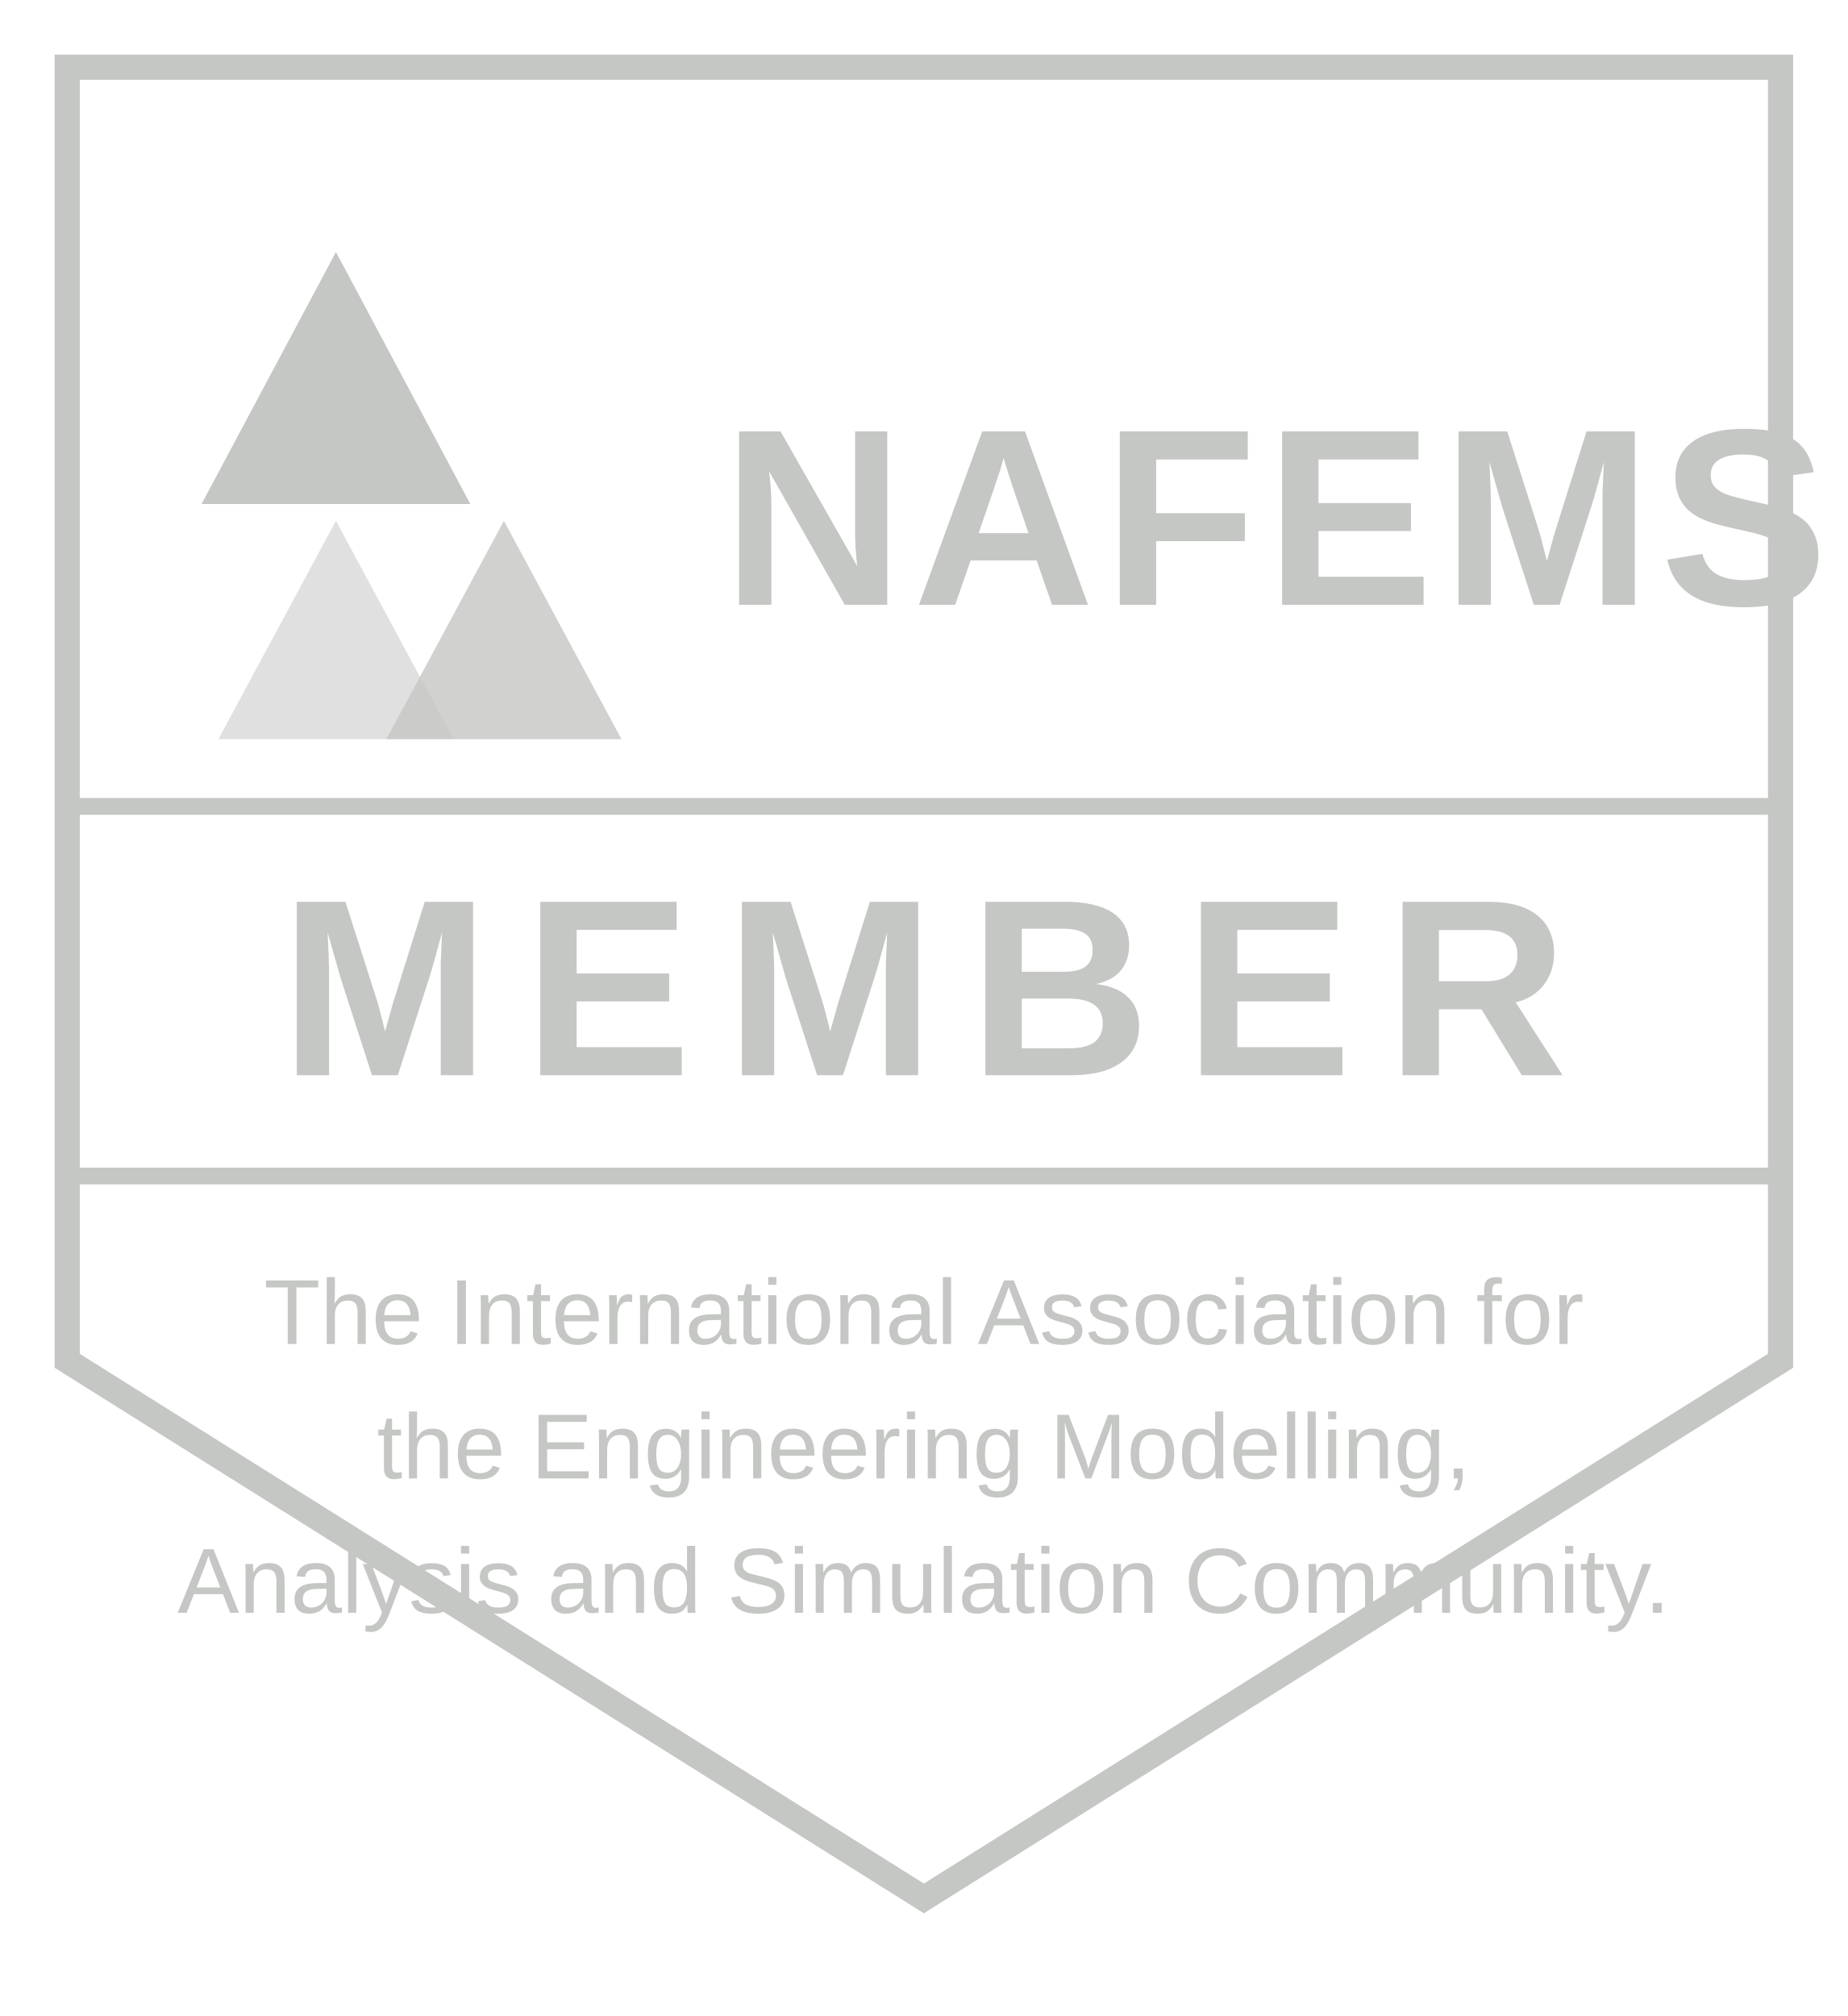
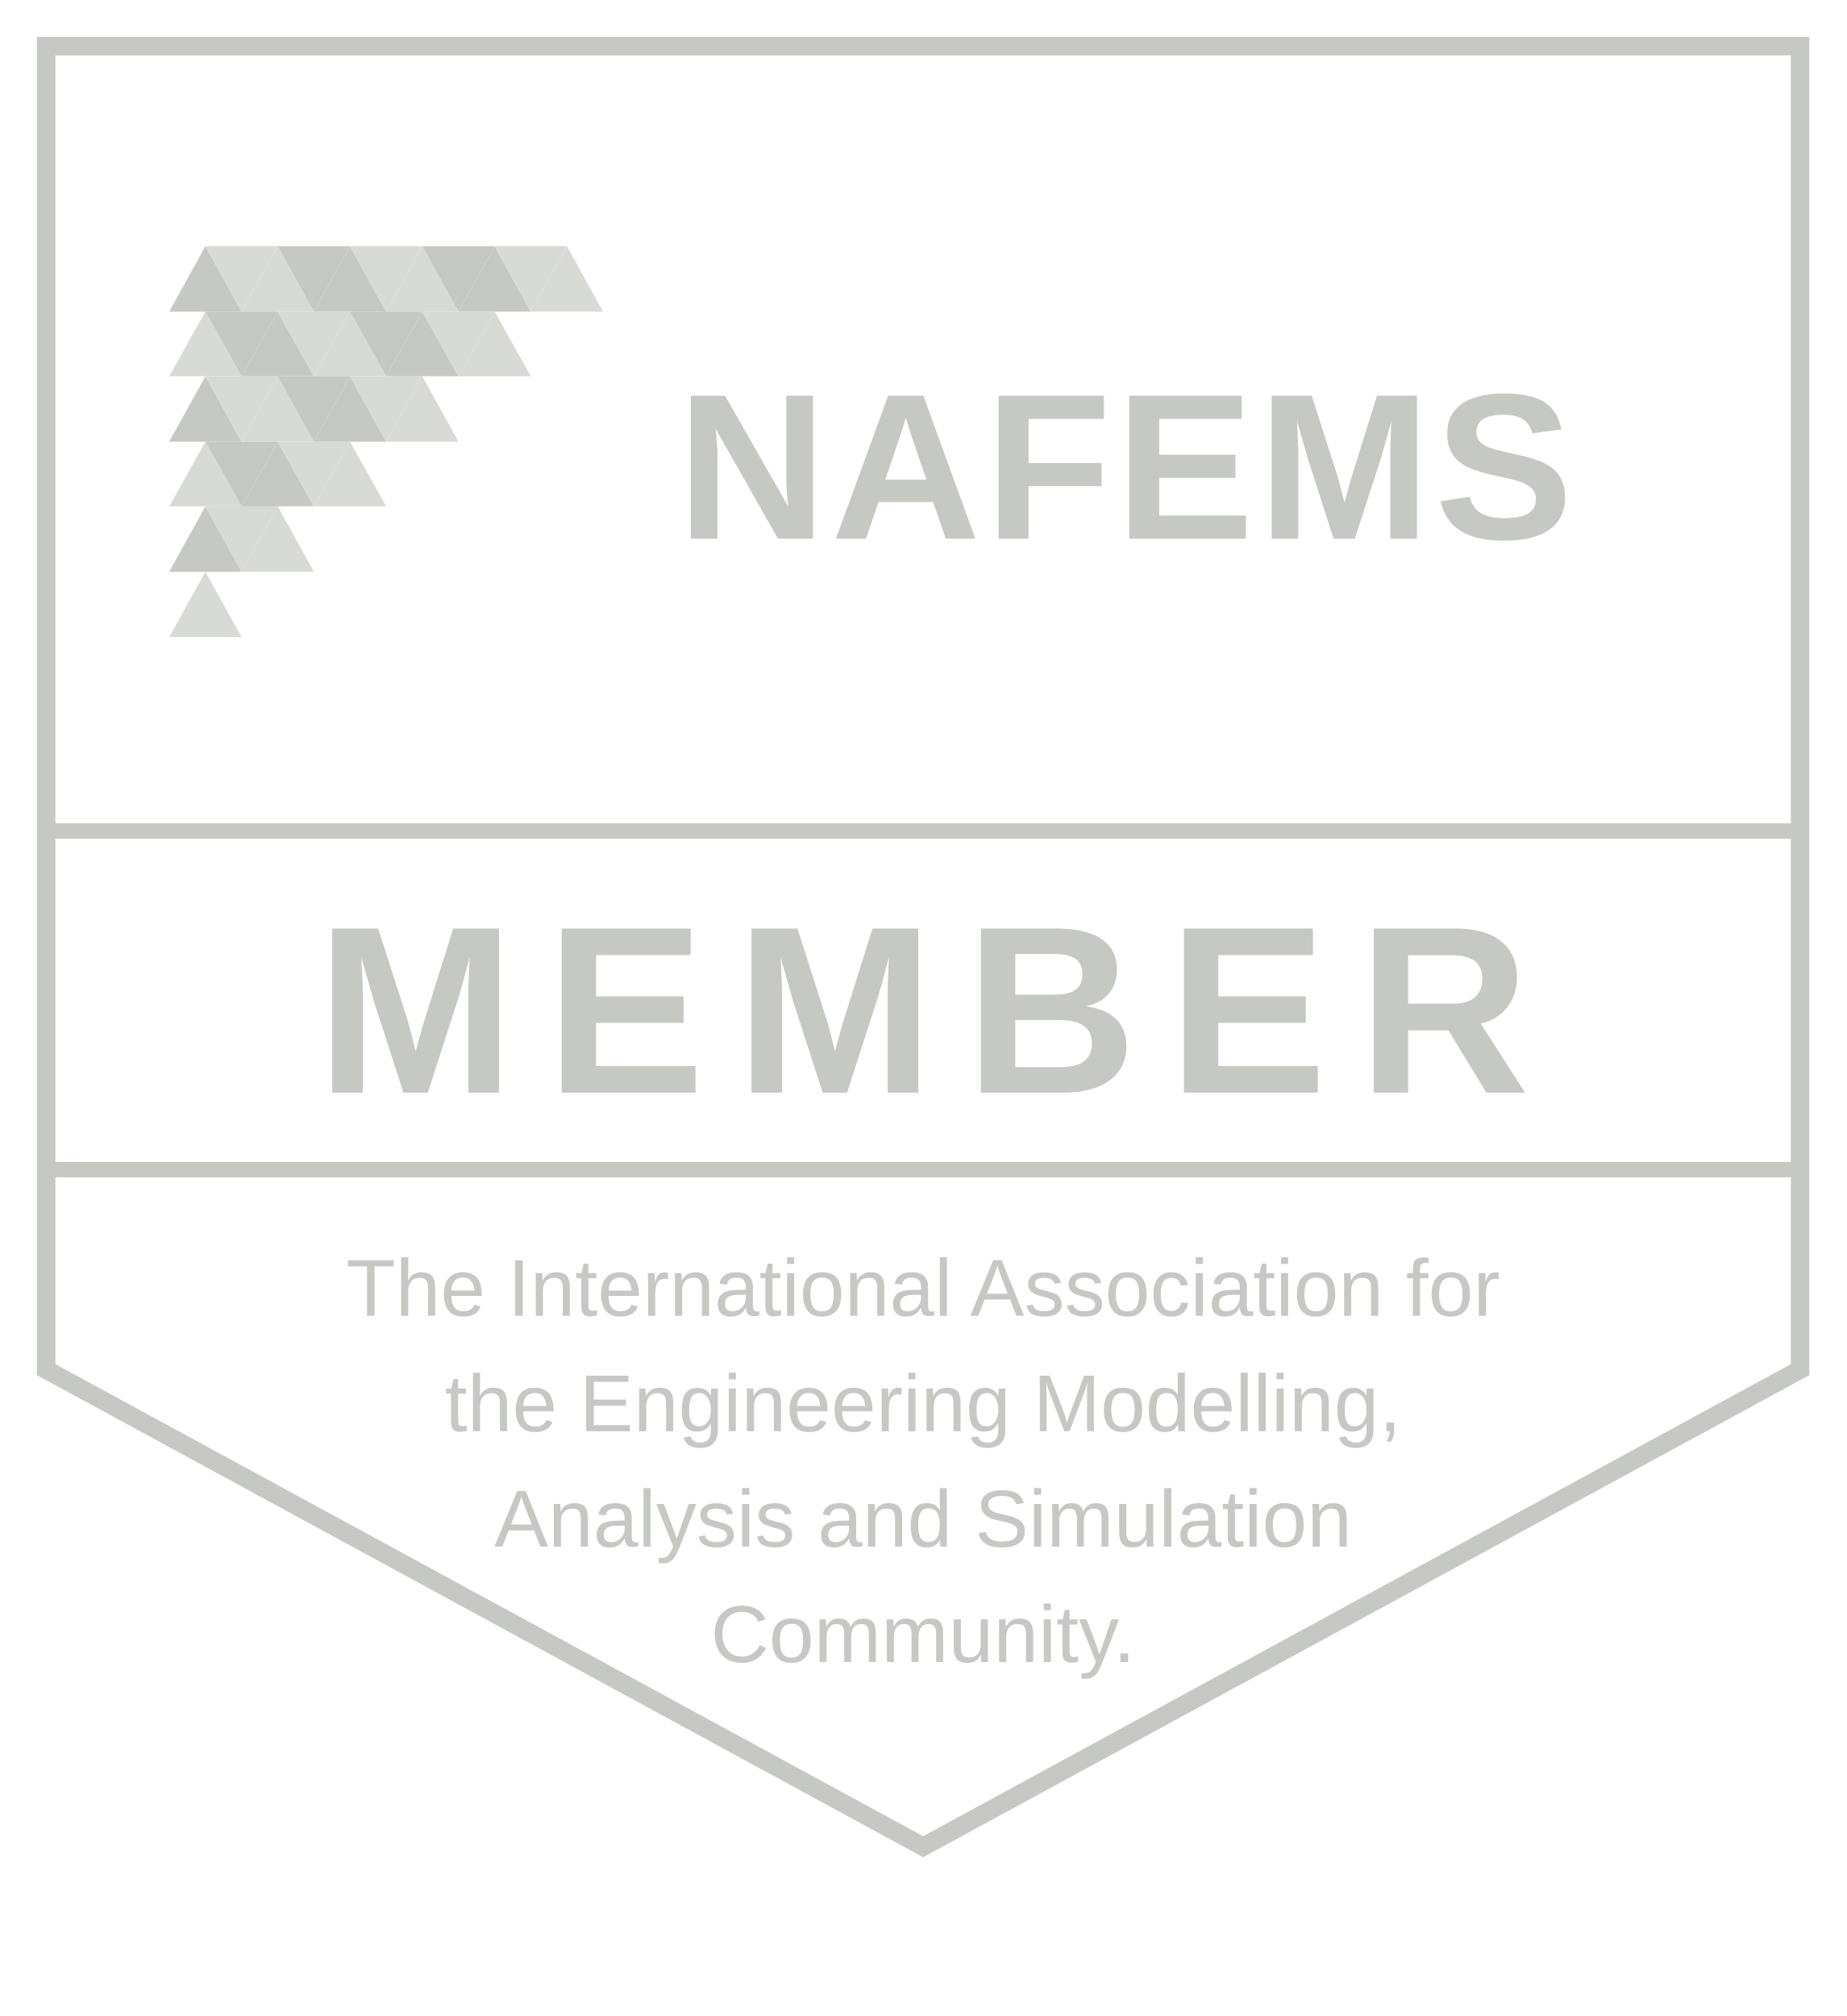
- <svg xmlns="http://www.w3.org/2000/svg" viewBox="0 0 220 240" role="img" aria-label="NAFEMS Member">
-   <g fill="#C5C7C4" stroke="#C5C7C4">
-     <path d="M8 8 H212 V162 L110 226 L8 162 Z" fill="none" stroke-width="3" />
-     <path d="M8 96 H212 M8 140 H212" stroke-width="2" />
-     <g stroke="none">
-       <path d="M40 30 L24 60 L56 60 Z" />
-       <path d="M40 62 L26 88 L54 88 Z" opacity=".55" />
-       <path d="M60 62 L46 88 L74 88 Z" opacity=".8" />
-     </g>
-     <text x="86" y="72" font-family="Arial, Helvetica, sans-serif" font-weight="700" font-size="30" letter-spacing="1" stroke="none">NAFEMS</text>
-     <text x="110" y="128" font-family="Arial, Helvetica, sans-serif" font-weight="700" font-size="30" letter-spacing="4" text-anchor="middle" stroke="none">MEMBER</text>
-     <g font-family="Arial, Helvetica, sans-serif" font-size="11" text-anchor="middle" stroke="none">
-       <text x="110" y="160">The International Association for</text>
-       <text x="110" y="176">the Engineering Modelling,</text>
-       <text x="110" y="192">Analysis and Simulation Community.</text>
-     </g>
+ <svg xmlns="http://www.w3.org/2000/svg" viewBox="0 0 240 262" role="img" aria-label="NAFEMS Member - The International Association for the Engineering Modelling, Analysis and Simulation Community">
+   <g fill="none" stroke="#C6C8C4" stroke-width="2.4">
+     <path d="M6 6 H234 V178 L120 240 L6 178 Z" />
+     <path d="M6 108 H234" stroke-width="2" />
+     <path d="M6 152 H234" stroke-width="2" />
+   </g>
+   <g stroke="none">
+     <polygon points="22.0 40.5 31.4 40.5 26.7 32.0" fill="#C6C8C4" />
+     <polygon points="31.4 40.5 40.8 40.5 36.1 32.0" fill="#D8DAD6" />
+     <polygon points="40.8 40.5 50.2 40.5 45.5 32.0" fill="#C6C8C4" />
+     <polygon points="50.2 40.5 59.6 40.5 54.9 32.0" fill="#D8DAD6" />
+     <polygon points="59.6 40.5 69.0 40.5 64.3 32.0" fill="#C6C8C4" />
+     <polygon points="69.0 40.5 78.4 40.5 73.7 32.0" fill="#D8DAD6" />
+     <polygon points="26.7 32.0 36.1 32.0 31.4 40.5" fill="#D8DAD6" />
+     <polygon points="36.1 32.0 45.5 32.0 40.8 40.5" fill="#C6C8C4" />
+     <polygon points="45.5 32.0 54.9 32.0 50.2 40.5" fill="#D8DAD6" />
+     <polygon points="54.9 32.0 64.3 32.0 59.6 40.5" fill="#C6C8C4" />
+     <polygon points="64.3 32.0 73.7 32.0 69.0 40.5" fill="#D8DAD6" />
+     <polygon points="22.0 48.9 31.4 48.9 26.7 40.5" fill="#D8DAD6" />
+     <polygon points="31.4 48.9 40.8 48.9 36.1 40.5" fill="#C6C8C4" />
+     <polygon points="40.8 48.9 50.2 48.9 45.5 40.5" fill="#D8DAD6" />
+     <polygon points="50.2 48.9 59.6 48.9 54.9 40.5" fill="#C6C8C4" />
+     <polygon points="59.6 48.9 69.0 48.9 64.3 40.5" fill="#D8DAD6" />
+     <polygon points="26.7 40.5 36.1 40.5 31.4 48.9" fill="#C6C8C4" />
+     <polygon points="36.1 40.5 45.5 40.5 40.8 48.9" fill="#D8DAD6" />
+     <polygon points="45.5 40.5 54.9 40.5 50.2 48.9" fill="#C6C8C4" />
+     <polygon points="54.9 40.5 64.3 40.5 59.6 48.9" fill="#D8DAD6" />
+     <polygon points="22.0 57.4 31.4 57.4 26.7 48.9" fill="#C6C8C4" />
+     <polygon points="31.4 57.4 40.8 57.4 36.1 48.9" fill="#D8DAD6" />
+     <polygon points="40.8 57.4 50.2 57.4 45.5 48.9" fill="#C6C8C4" />
+     <polygon points="50.2 57.4 59.6 57.4 54.9 48.9" fill="#D8DAD6" />
+     <polygon points="26.7 48.9 36.1 48.9 31.4 57.4" fill="#D8DAD6" />
+     <polygon points="36.1 48.9 45.5 48.9 40.8 57.4" fill="#C6C8C4" />
+     <polygon points="45.5 48.9 54.9 48.9 50.2 57.4" fill="#D8DAD6" />
+     <polygon points="22.0 65.8 31.4 65.8 26.7 57.4" fill="#D8DAD6" />
+     <polygon points="31.4 65.8 40.8 65.8 36.1 57.4" fill="#C6C8C4" />
+     <polygon points="40.8 65.8 50.2 65.8 45.5 57.4" fill="#D8DAD6" />
+     <polygon points="26.7 57.4 36.1 57.4 31.4 65.8" fill="#C6C8C4" />
+     <polygon points="36.1 57.4 45.5 57.4 40.8 65.8" fill="#D8DAD6" />
+     <polygon points="22.0 74.3 31.4 74.3 26.7 65.8" fill="#C6C8C4" />
+     <polygon points="31.4 74.3 40.8 74.3 36.1 65.8" fill="#D8DAD6" />
+     <polygon points="26.7 65.8 36.1 65.8 31.4 74.3" fill="#D8DAD6" />
+     <polygon points="22.0 82.8 31.4 82.8 26.7 74.3" fill="#D8DAD6" />
+   </g>
+   <text x="88" y="70" font-family="Arial, Helvetica, sans-serif" font-weight="700" font-size="27" letter-spacing="0.5" fill="#C6C8C4">NAFEMS</text>
+   <text x="120" y="142" font-family="Arial, Helvetica, sans-serif" font-weight="700" font-size="31" letter-spacing="4" text-anchor="middle" fill="#C6C8C4">MEMBER</text>
+   <g font-family="Arial, Helvetica, sans-serif" font-size="10.5" text-anchor="middle" fill="#C6C8C4">
+     <text x="120" y="171">The International Association for</text>
+     <text x="120" y="186">the Engineering Modelling,</text>
+     <text x="120" y="201">Analysis and Simulation</text>
+     <text x="120" y="216">Community.</text>
  </g>
</svg>
